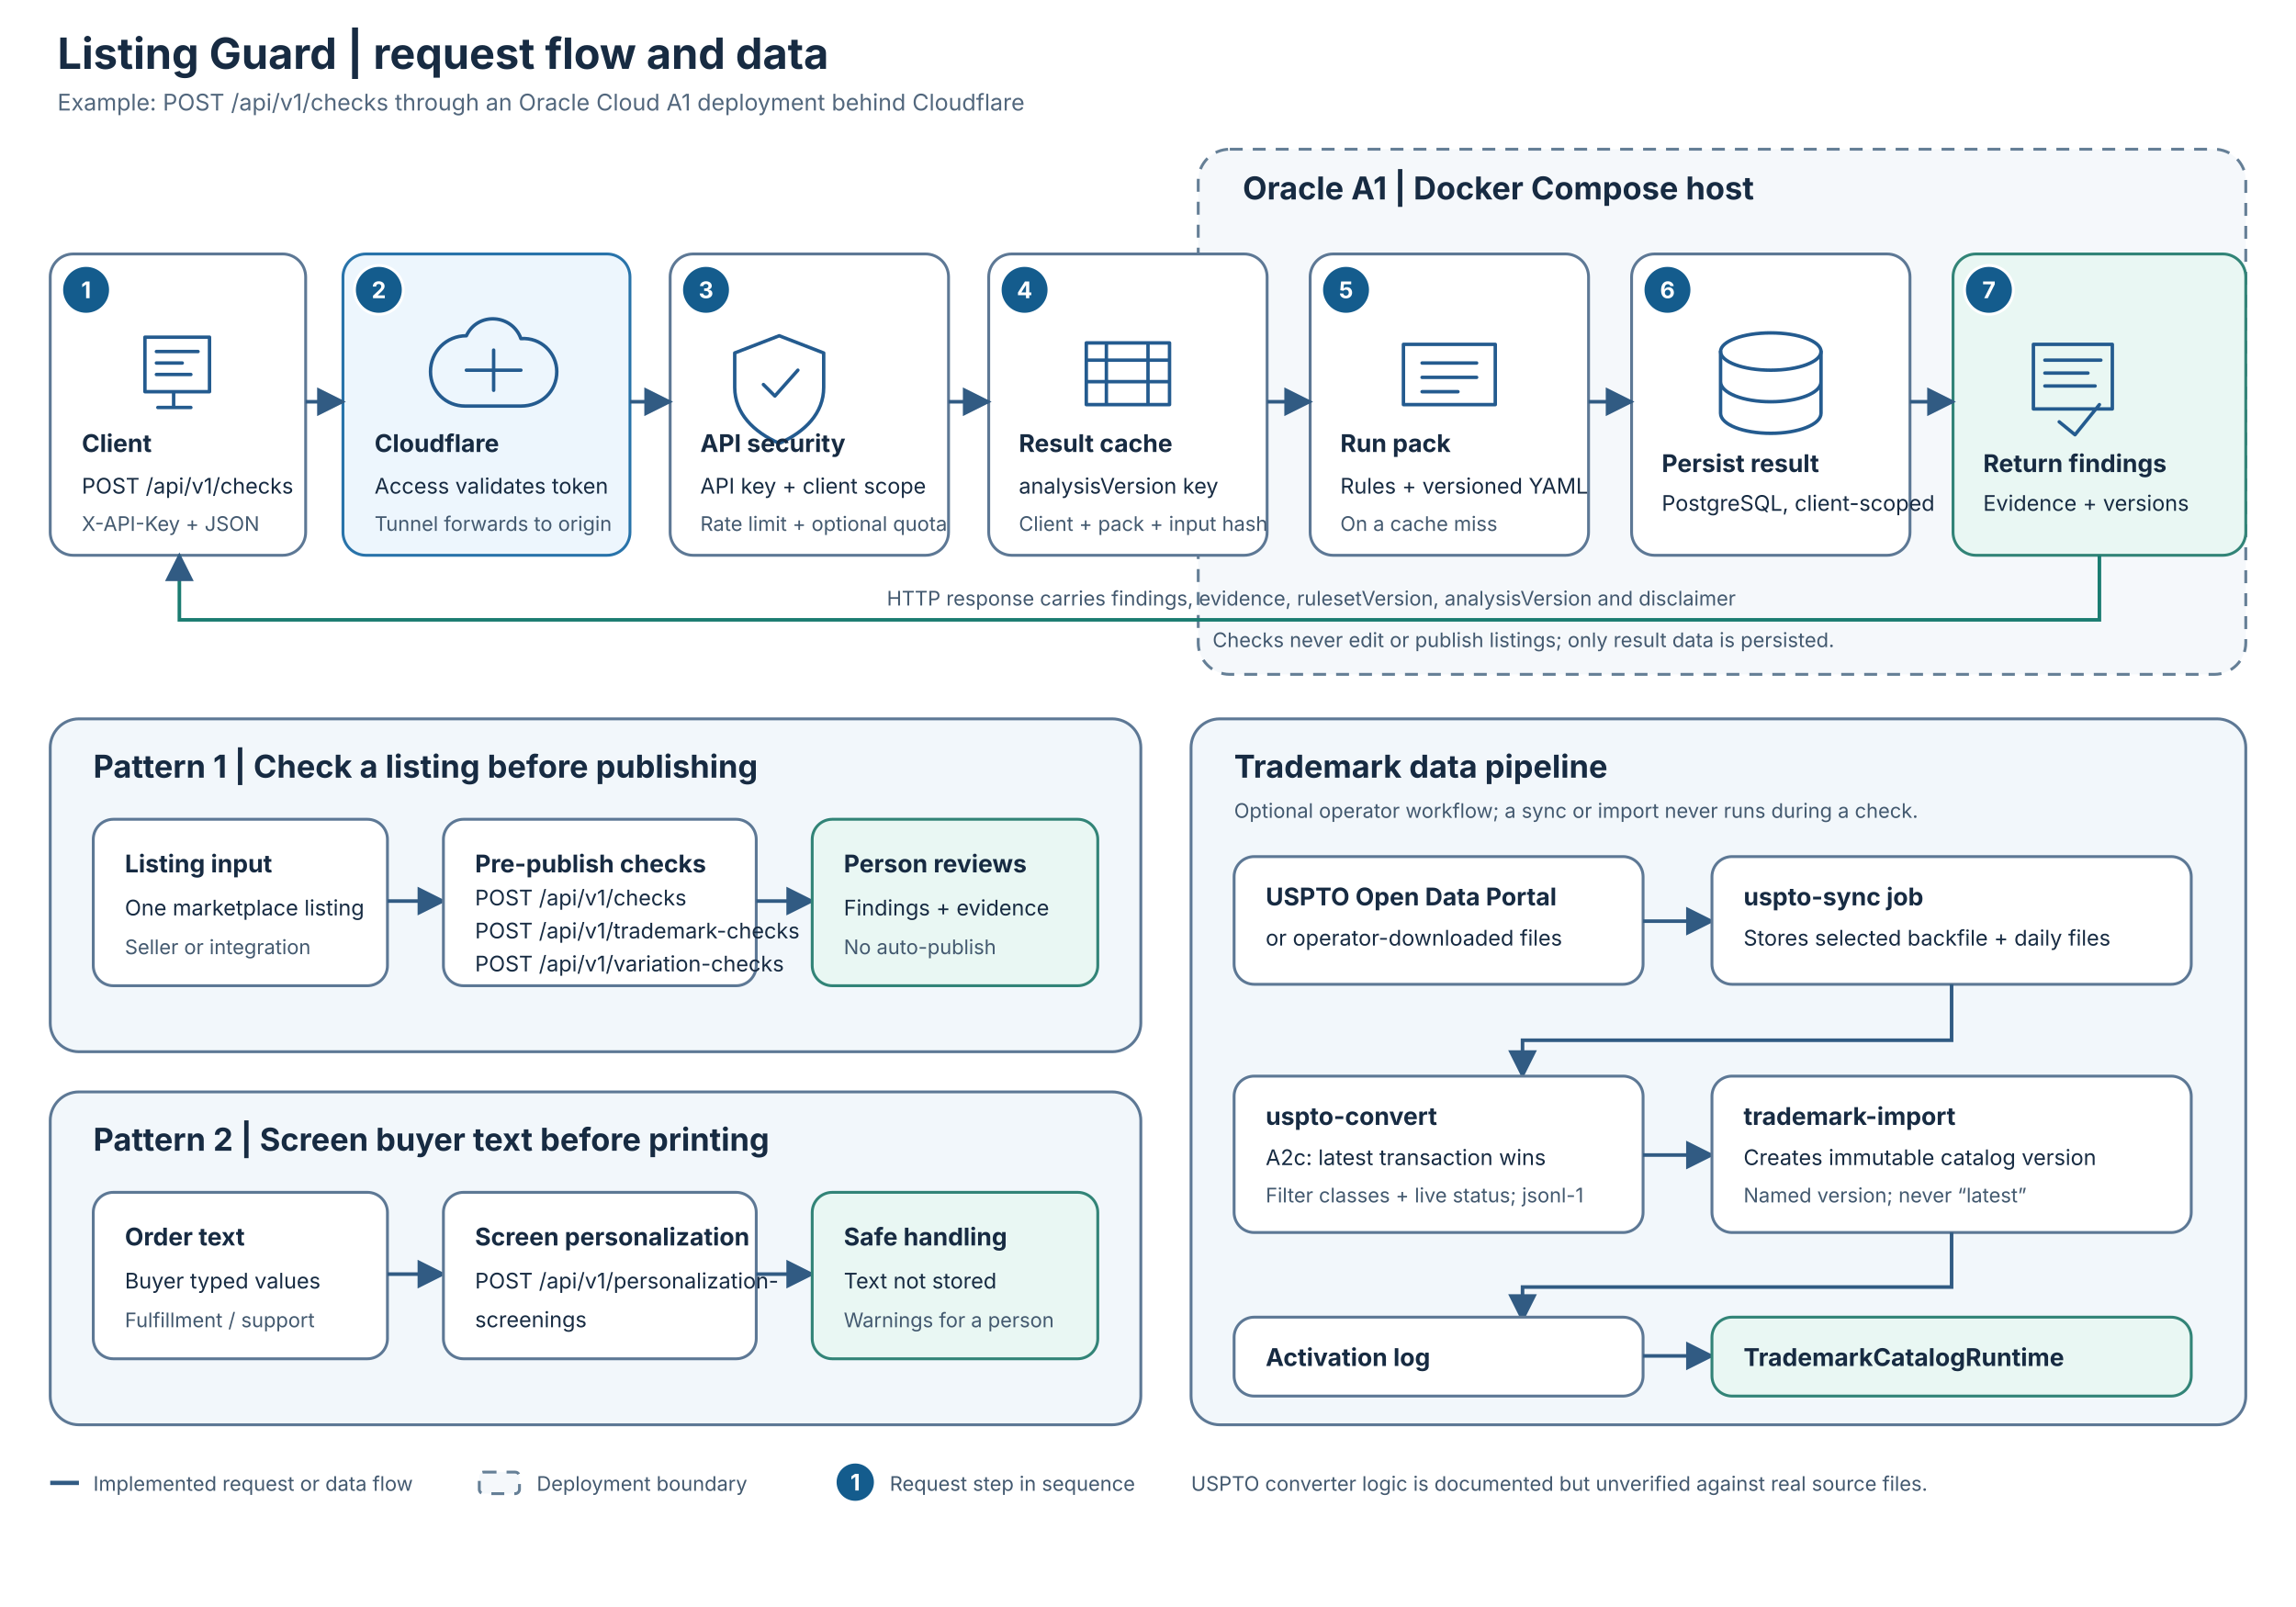
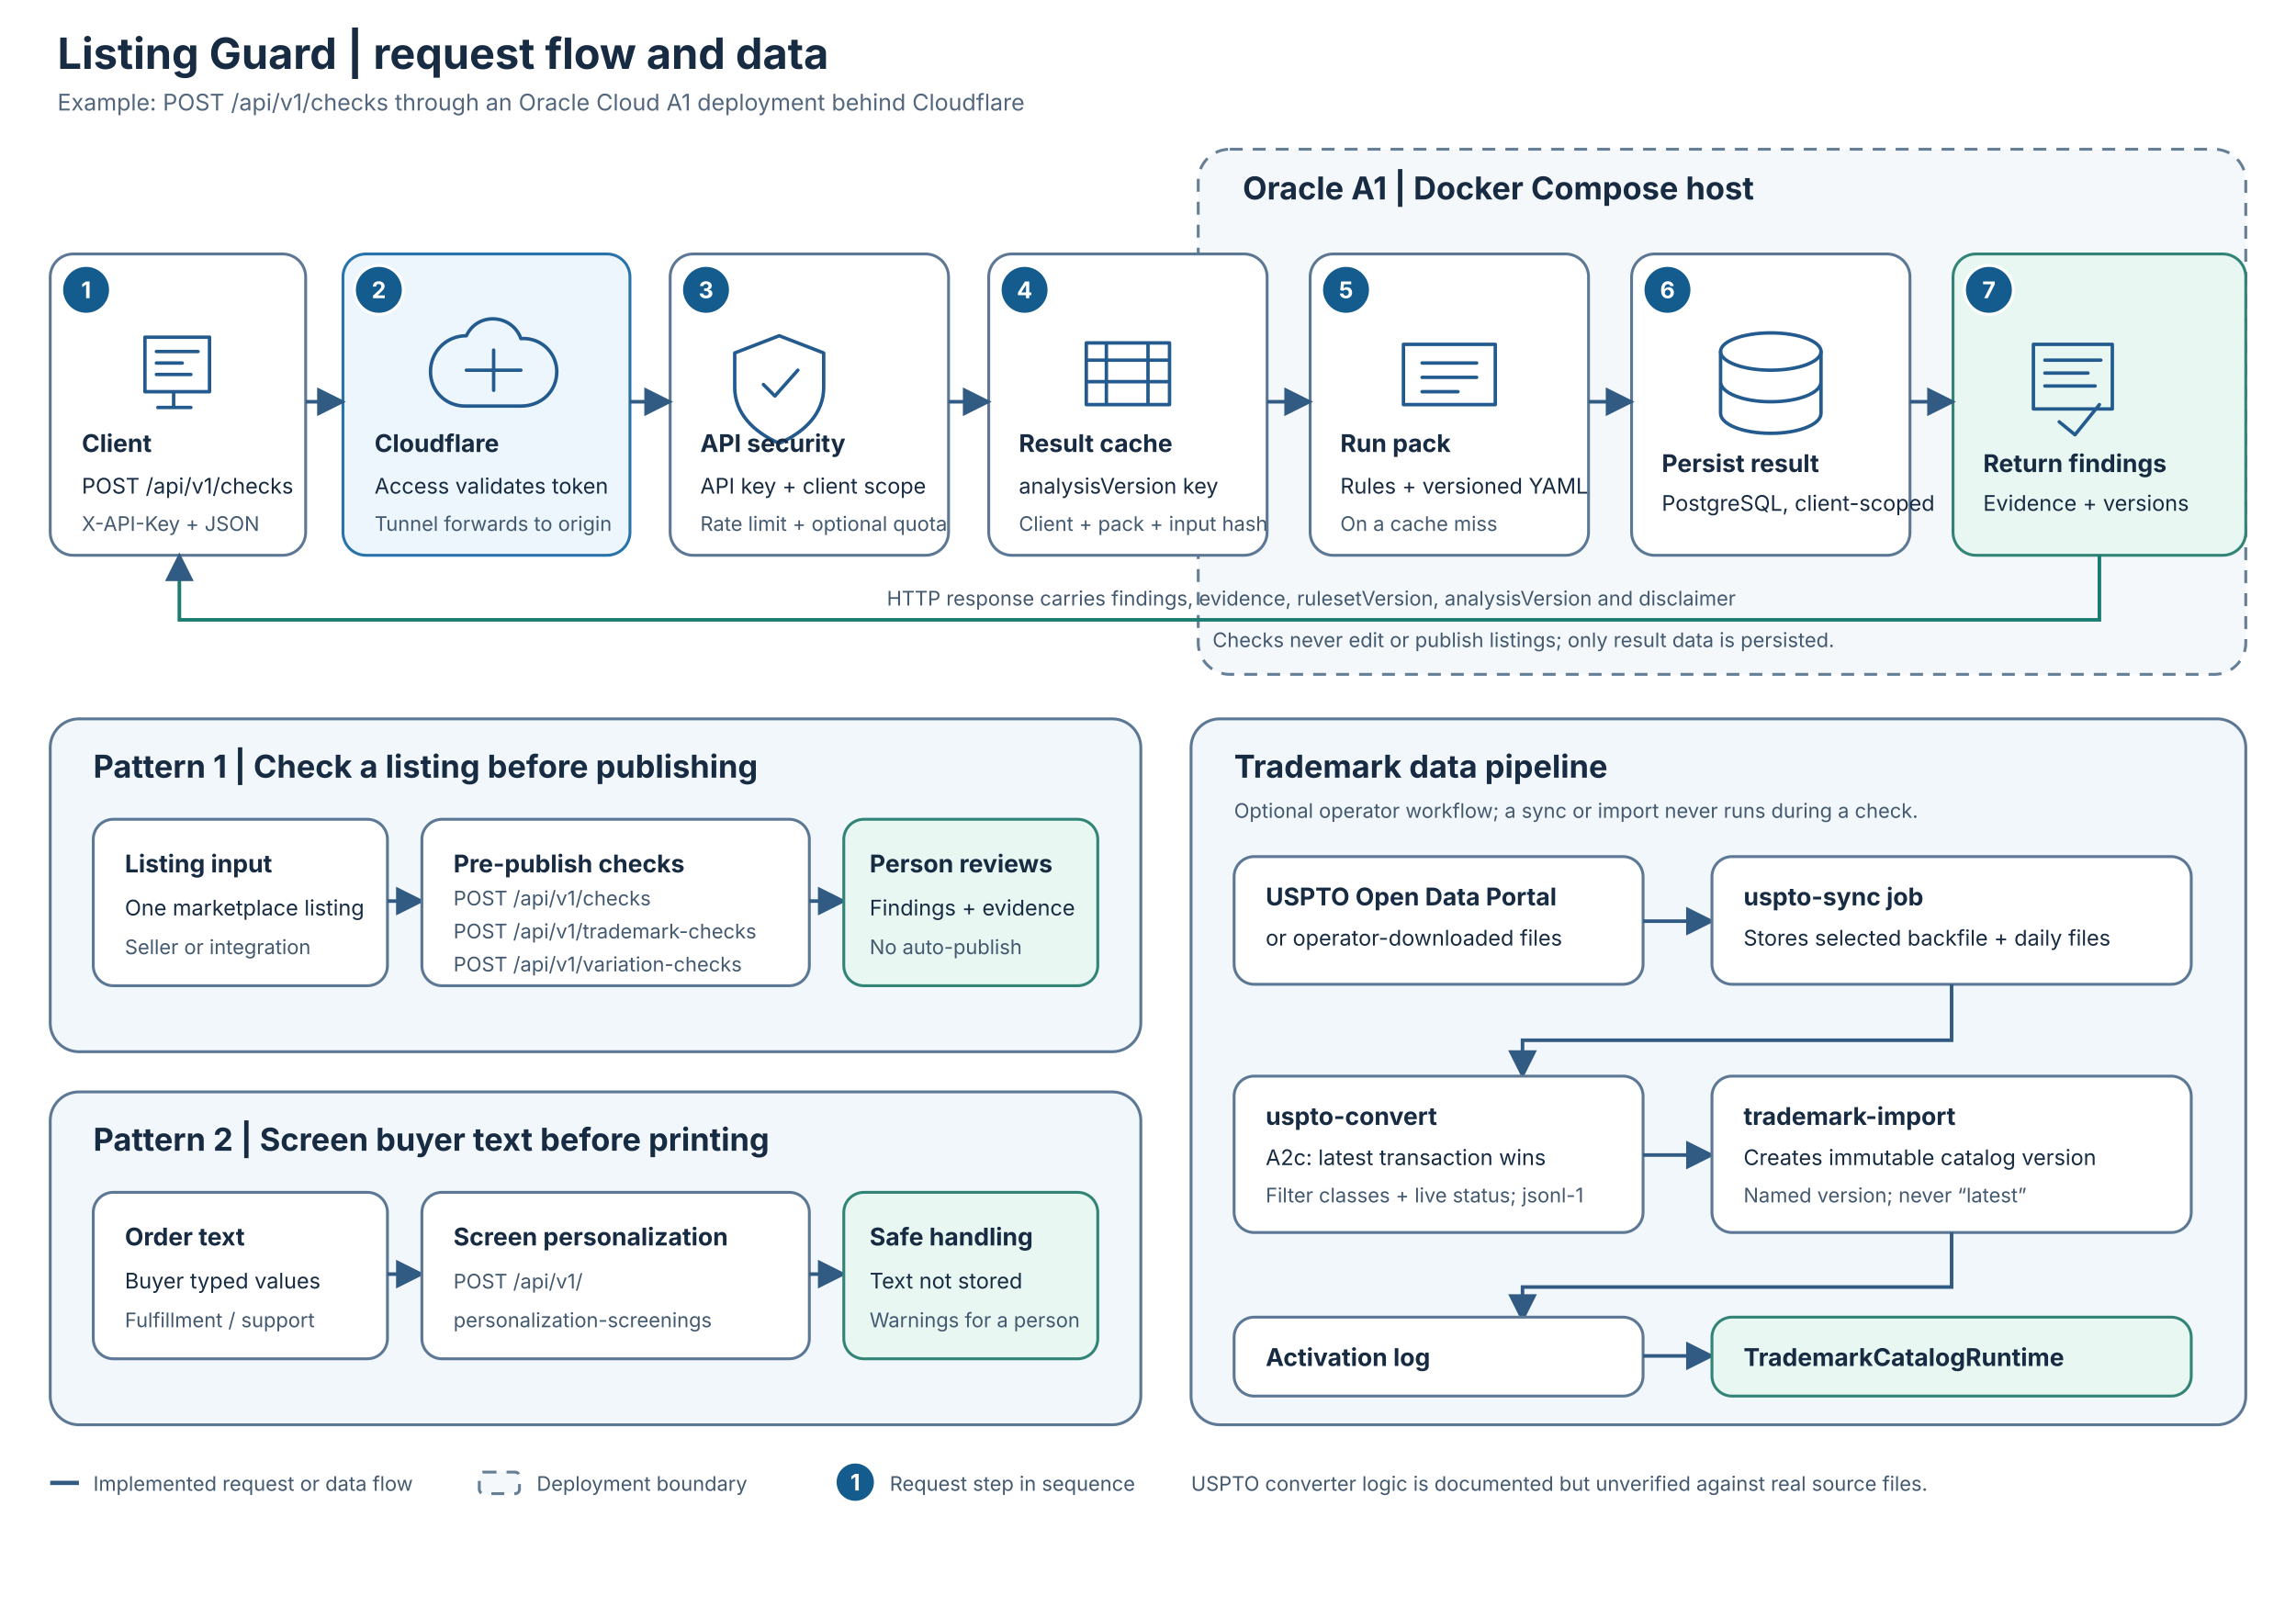
<svg xmlns="http://www.w3.org/2000/svg" width="1600" height="1120" viewBox="0 0 1600 1120" role="img" aria-labelledby="title desc">
  <defs>
    <marker id="arrow" viewBox="0 0 10 10" refX="9" refY="5" markerWidth="8" markerHeight="8" orient="auto">
      <path d="M0 0 10 5 0 10Z" fill="#315b83" />
    </marker>
    <style>
      text{font-family:system-ui,-apple-system,BlinkMacSystemFont,"Segoe UI",sans-serif;fill:#172b42}.title{font-size:30px;font-weight:700}.subtitle{font-size:16px;fill:#52677d}.head{font-size:22px;font-weight:700}.label{font-size:17px;font-weight:700}.body{font-size:15px}.small{font-size:14px;fill:#43596f}.tiny{font-size:14px;font-weight:700}
      .card{fill:#fff;stroke:#5d7895;stroke-width:2}.soft{fill:#f2f7fb;stroke:#5d7895;stroke-width:2}.cloud{fill:#edf6fd;stroke:#2873aa;stroke-width:2}.host{fill:#f5f8fb;stroke:#657f96;stroke-width:2;stroke-dasharray:9 7}.line{fill:none;stroke:#315b83;stroke-width:2.5;marker-end:url(#arrow)}.return{fill:none;stroke:#1b7c71;stroke-width:2.5;marker-end:url(#arrow)}.step{fill:#145c8d;stroke:#fff;stroke-width:2}.steptext{font-size:16px;font-weight:700;fill:#fff;text-anchor:middle;dominant-baseline:central}.icon{fill:none;stroke:#245b8f;stroke-width:2.4;stroke-linecap:round;stroke-linejoin:round}.green{fill:#e9f7f3;stroke:#328477;stroke-width:2}.orange{fill:#fff7ec;stroke:#b77a27;stroke-width:2}
    </style>
  </defs>
  <rect width="1600" height="1120" fill="#fff" />
  <text x="40" y="48" class="title">Listing Guard | request flow and data</text>
  <text x="40" y="77" class="subtitle">Example: POST /api/v1/checks through an Oracle Cloud A1 deployment behind Cloudflare</text>
  <rect x="835" y="104" width="730" height="366" rx="22" class="host" />
  <text x="866" y="139" class="head">Oracle A1 | Docker Compose host</text>
  <rect x="35" y="177" width="178" height="210" rx="16" class="card" />
  <circle cx="60" cy="202" r="17" class="step" />
  <text x="60" y="202" class="steptext">1</text>
  <path d="M101 235h45v38h-45zM109 245h29M109 253h18M109 261h24M121 274v10M110 284h23" class="icon" />
  <text x="57" y="315" class="label">Client</text>
  <text x="57" y="344" class="body">POST /api/v1/checks</text>
  <text x="57" y="370" class="small">X-API-Key + JSON</text>
  <rect x="239" y="177" width="200" height="210" rx="16" class="cloud" />
  <circle cx="264" cy="202" r="17" class="step" />
  <text x="264" y="202" class="steptext">2</text>
  <path d="M300 259c0-14 11-25 25-25 8-17 32-15 38 2 14-1 25 10 25 23 0 14-11 24-25 24h-39c-13 0-24-10-24-24zM325 258h38M344 244v28" class="icon" />
  <text x="261" y="315" class="label">Cloudflare</text>
  <text x="261" y="344" class="body">Access validates token</text>
  <text x="261" y="370" class="small">Tunnel forwards to origin</text>
  <rect x="467" y="177" width="194" height="210" rx="16" class="card" />
  <circle cx="492" cy="202" r="17" class="step" />
  <text x="492" y="202" class="steptext">3</text>
  <path d="M543 234l31 12v24c0 18-13 31-31 39-18-8-31-21-31-39v-24zM532 268l8 8 16-18" class="icon" />
  <text x="488" y="315" class="label">API security</text>
  <text x="488" y="344" class="body">API key + client scope</text>
  <text x="488" y="370" class="small">Rate limit + optional quota</text>
  <rect x="689" y="177" width="194" height="210" rx="16" class="card" />
  <circle cx="714" cy="202" r="17" class="step" />
  <text x="714" y="202" class="steptext">4</text>
  <path d="M757 239h58v43h-58zM757 251h58M757 266h58M771 239v43M800 239v43" class="icon" />
  <text x="710" y="315" class="label">Result cache</text>
  <text x="710" y="344" class="body">analysisVersion key</text>
  <text x="710" y="370" class="small">Client + pack + input hash</text>
  <rect x="913" y="177" width="194" height="210" rx="16" class="card" />
  <circle cx="938" cy="202" r="17" class="step" />
  <text x="938" y="202" class="steptext">5</text>
  <path d="M978 240h64v42h-64zM991 253h38M991 263h38M991 273h25" class="icon" />
  <text x="934" y="315" class="label">Run pack</text>
  <text x="934" y="344" class="body">Rules + versioned YAML</text>
  <text x="934" y="370" class="small">On a cache miss</text>
  <rect x="1137" y="177" width="194" height="210" rx="16" class="card" />
  <circle cx="1162" cy="202" r="17" class="step" />
  <text x="1162" y="202" class="steptext">6</text>
  <ellipse cx="1234" cy="245" rx="35" ry="13" class="icon" />
  <path d="M1199 245v43c0 8 16 14 35 14s35-6 35-14v-43M1199 266c0 8 16 14 35 14s35-6 35-14" class="icon" />
  <text x="1158" y="329" class="label">Persist result</text>
  <text x="1158" y="356" class="body">PostgreSQL, client-scoped</text>
  <rect x="1361" y="177" width="204" height="210" rx="16" class="green" />
  <circle cx="1386" cy="202" r="17" class="step" />
  <text x="1386" y="202" class="steptext">7</text>
  <path d="M1417 240h55v45h-55zM1425 251h39M1425 260h30M1425 269h35M1435 294l11 9 17-21" class="icon" />
  <text x="1382" y="329" class="label">Return findings</text>
  <text x="1382" y="356" class="body">Evidence + versions</text>
  <path d="M213 280h26" class="line" />
  <path d="M439 280h28" class="line" />
  <path d="M661 280h28" class="line" />
  <path d="M883 280h30" class="line" />
  <path d="M1107 280h30" class="line" />
  <path d="M1331 280h30" class="line" />
  <path d="M1463 387v45H125v-45" class="return" />
  <text x="618" y="422" class="small">HTTP response carries findings, evidence, rulesetVersion, analysisVersion and disclaimer</text>
  <text x="845" y="451" class="small">Checks never edit or publish listings; only result data is persisted.</text>
  <rect x="35" y="501" width="760" height="232" rx="20" class="soft" />
  <text x="65" y="542" class="head">Pattern 1 | Check a listing before publishing</text>
  <rect x="65" y="571" width="205" height="116" rx="14" class="card" />
  <text x="87" y="608" class="label">Listing input</text>
  <text x="87" y="638" class="body">One marketplace listing</text>
  <text x="87" y="665" class="small">Seller or integration</text>
-   <path d="M270 628h39" class="line" />
-   <rect x="309" y="571" width="218" height="116" rx="14" class="card" />
-   <text x="331" y="608" class="label">Pre-publish checks</text>
-   <text x="331" y="631" class="body">POST /api/v1/checks</text>
-   <text x="331" y="654" class="body">POST /api/v1/trademark-checks</text>
-   <text x="331" y="677" class="body">POST /api/v1/variation-checks</text>
-   <path d="M527 628h39" class="line" />
-   <rect x="566" y="571" width="199" height="116" rx="14" class="green" />
-   <text x="588" y="608" class="label">Person reviews</text>
-   <text x="588" y="638" class="body">Findings + evidence</text>
-   <text x="588" y="665" class="small">No auto-publish</text>
+   <path d="M270 628h24" class="line" />
+   <rect x="294" y="571" width="270" height="116" rx="14" class="card" />
+   <text x="316" y="608" class="label">Pre-publish checks</text>
+   <text x="316" y="631" class="small">POST /api/v1/checks</text>
+   <text x="316" y="654" class="small">POST /api/v1/trademark-checks</text>
+   <text x="316" y="677" class="small">POST /api/v1/variation-checks</text>
+   <path d="M564 628h24" class="line" />
+   <rect x="588" y="571" width="177" height="116" rx="14" class="green" />
+   <text x="606" y="608" class="label">Person reviews</text>
+   <text x="606" y="638" class="body">Findings + evidence</text>
+   <text x="606" y="665" class="small">No auto-publish</text>
  <rect x="35" y="761" width="760" height="232" rx="20" class="soft" />
  <text x="65" y="802" class="head">Pattern 2 | Screen buyer text before printing</text>
  <rect x="65" y="831" width="205" height="116" rx="14" class="card" />
  <text x="87" y="868" class="label">Order text</text>
  <text x="87" y="898" class="body">Buyer typed values</text>
  <text x="87" y="925" class="small">Fulfillment / support</text>
-   <path d="M270 888h39" class="line" />
-   <rect x="309" y="831" width="218" height="116" rx="14" class="card" />
-   <text x="331" y="868" class="label">Screen personalization</text>
-   <text x="331" y="898" class="body">POST /api/v1/personalization-</text>
-   <text x="331" y="925" class="body">screenings</text>
-   <path d="M527 888h39" class="line" />
-   <rect x="566" y="831" width="199" height="116" rx="14" class="green" />
-   <text x="588" y="868" class="label">Safe handling</text>
-   <text x="588" y="898" class="body">Text not stored</text>
-   <text x="588" y="925" class="small">Warnings for a person</text>
+   <path d="M270 888h24" class="line" />
+   <rect x="294" y="831" width="270" height="116" rx="14" class="card" />
+   <text x="316" y="868" class="label">Screen personalization</text>
+   <text x="316" y="898" class="small">POST /api/v1/</text>
+   <text x="316" y="925" class="small">personalization-screenings</text>
+   <path d="M564 888h24" class="line" />
+   <rect x="588" y="831" width="177" height="116" rx="14" class="green" />
+   <text x="606" y="868" class="label">Safe handling</text>
+   <text x="606" y="898" class="body">Text not stored</text>
+   <text x="606" y="925" class="small">Warnings for a person</text>
  <rect x="830" y="501" width="735" height="492" rx="20" class="soft" />
  <text x="860" y="542" class="head">Trademark data pipeline</text>
  <text x="860" y="570" class="small">Optional operator workflow; a sync or import never runs during a check.</text>
  <rect x="860" y="597" width="285" height="89" rx="14" class="card" />
  <text x="882" y="631" class="label">USPTO Open Data Portal</text>
  <text x="882" y="659" class="body">or operator-downloaded files</text>
  <path d="M1145 642h48" class="line" />
  <rect x="1193" y="597" width="334" height="89" rx="14" class="card" />
  <text x="1215" y="631" class="label">uspto-sync job</text>
  <text x="1215" y="659" class="body">Stores selected backfile + daily files</text>
  <path d="M1360 686v39h-299v25" class="line" />
  <rect x="860" y="750" width="285" height="109" rx="14" class="card" />
  <text x="882" y="784" class="label">uspto-convert</text>
  <text x="882" y="812" class="body">A2c: latest transaction wins</text>
  <text x="882" y="838" class="small">Filter classes + live status; jsonl-1</text>
  <path d="M1145 805h48" class="line" />
  <rect x="1193" y="750" width="334" height="109" rx="14" class="card" />
  <text x="1215" y="784" class="label">trademark-import</text>
  <text x="1215" y="812" class="body">Creates immutable catalog version</text>
  <text x="1215" y="838" class="small">Named version; never “latest”</text>
  <path d="M1360 859v38h-299v23" class="line" />
  <rect x="860" y="918" width="285" height="55" rx="14" class="card" />
  <text x="882" y="952" class="label">Activation log</text>
  <path d="M1145 945h48" class="line" />
  <rect x="1193" y="918" width="334" height="55" rx="14" class="green" />
  <text x="1215" y="952" class="label">TrademarkCatalogRuntime</text>
  <rect x="35" y="1032" width="20" height="3" fill="#315b83" />
  <text x="65" y="1039" class="small">Implemented request or data flow</text>
  <rect x="334" y="1026" width="28" height="15" rx="3" class="host" />
  <text x="374" y="1039" class="small">Deployment boundary</text>
  <circle cx="596" cy="1033" r="14" class="step" />
  <text x="596" y="1033" class="steptext">1</text>
  <text x="620" y="1039" class="small">Request step in sequence</text>
  <text x="830" y="1039" class="small">USPTO converter logic is documented but unverified against real source files.</text>
</svg>
